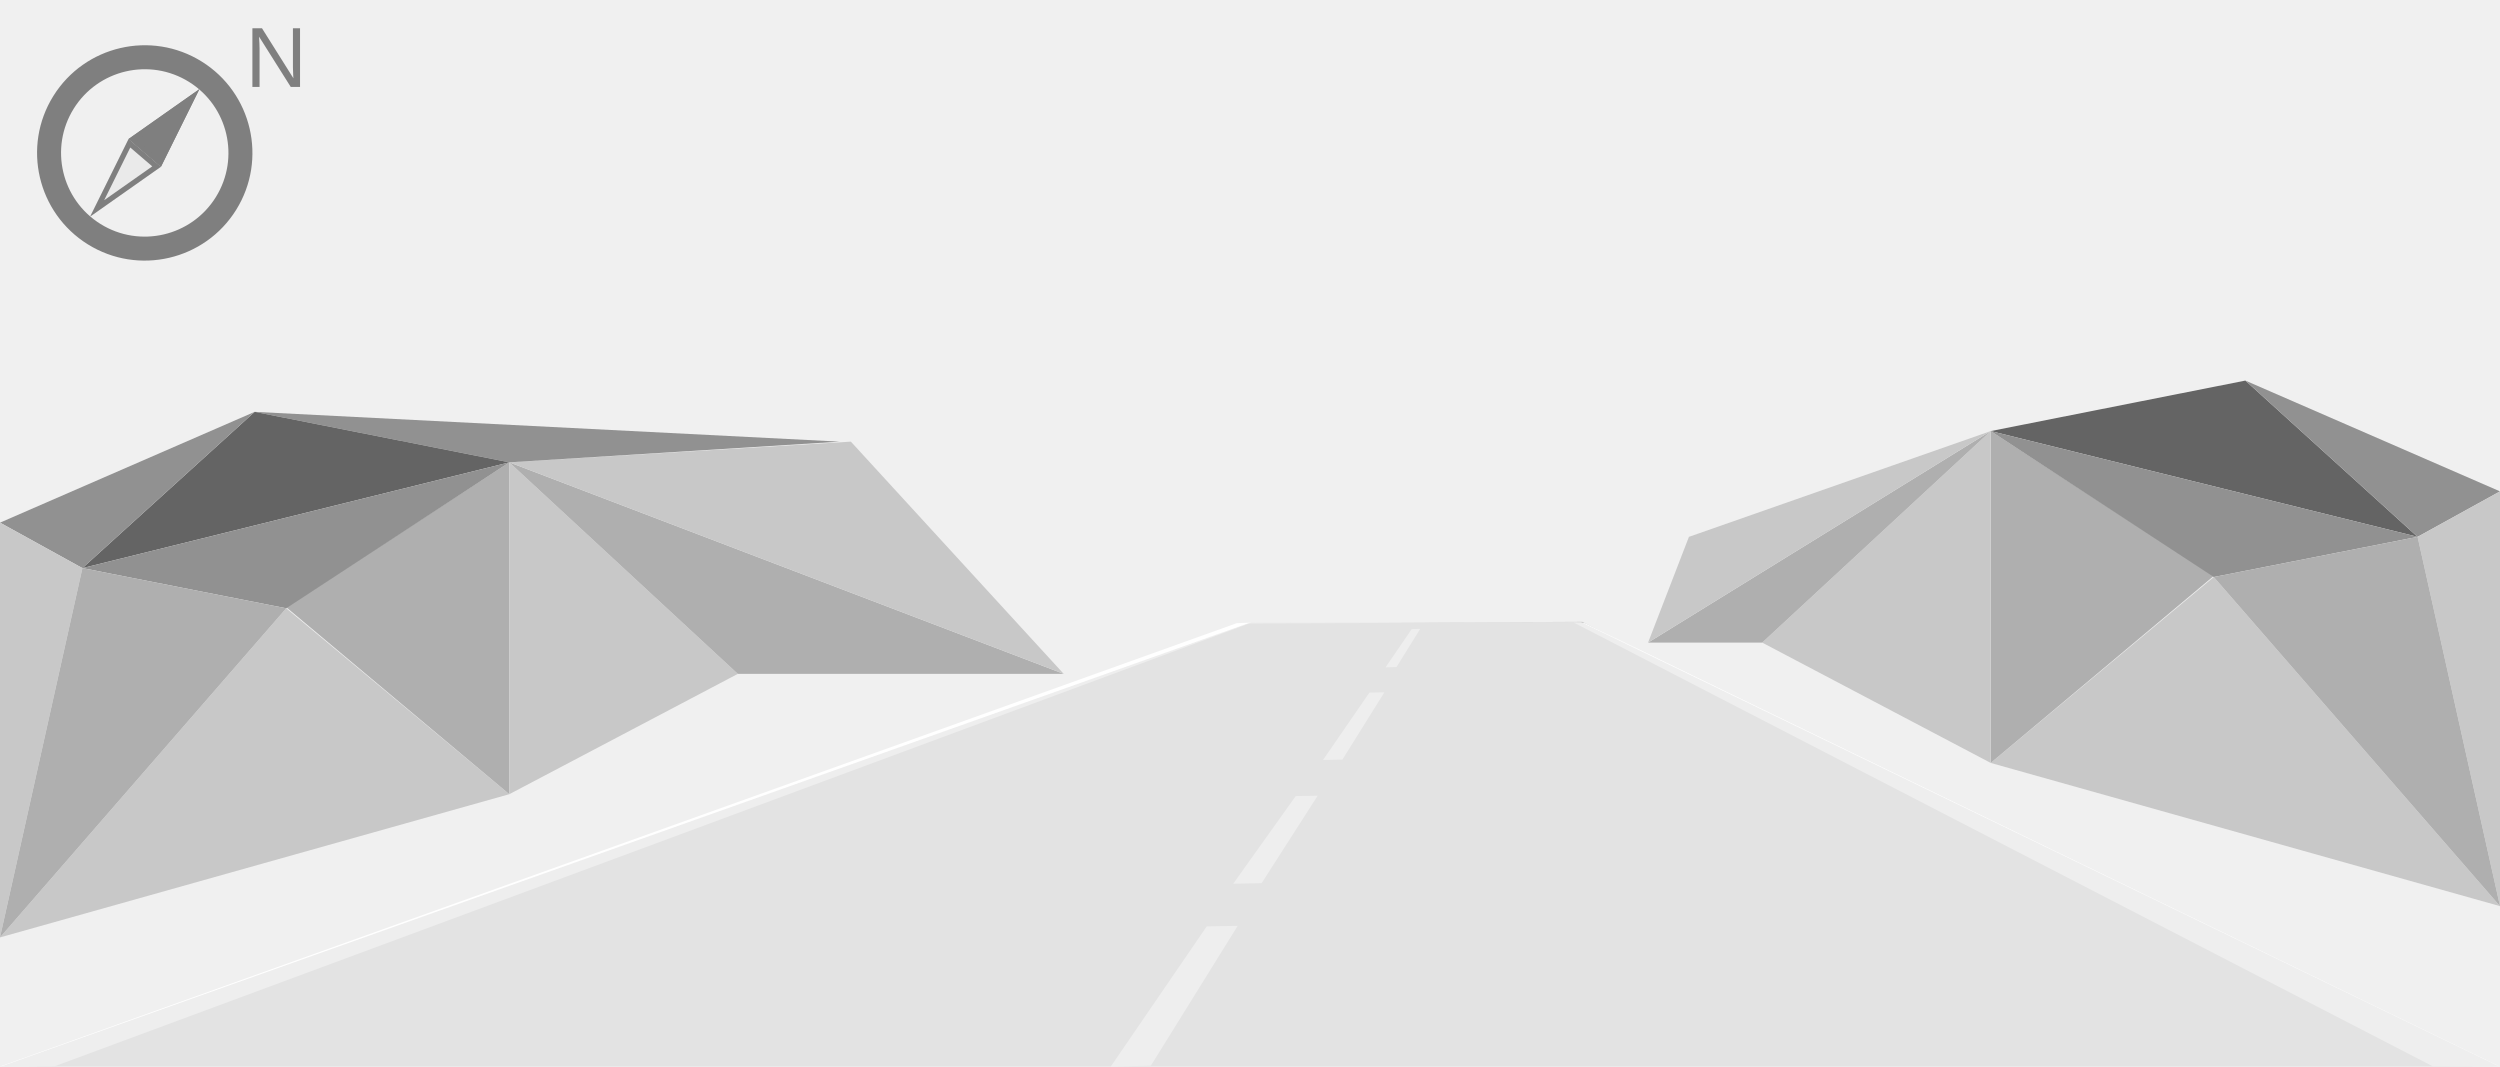
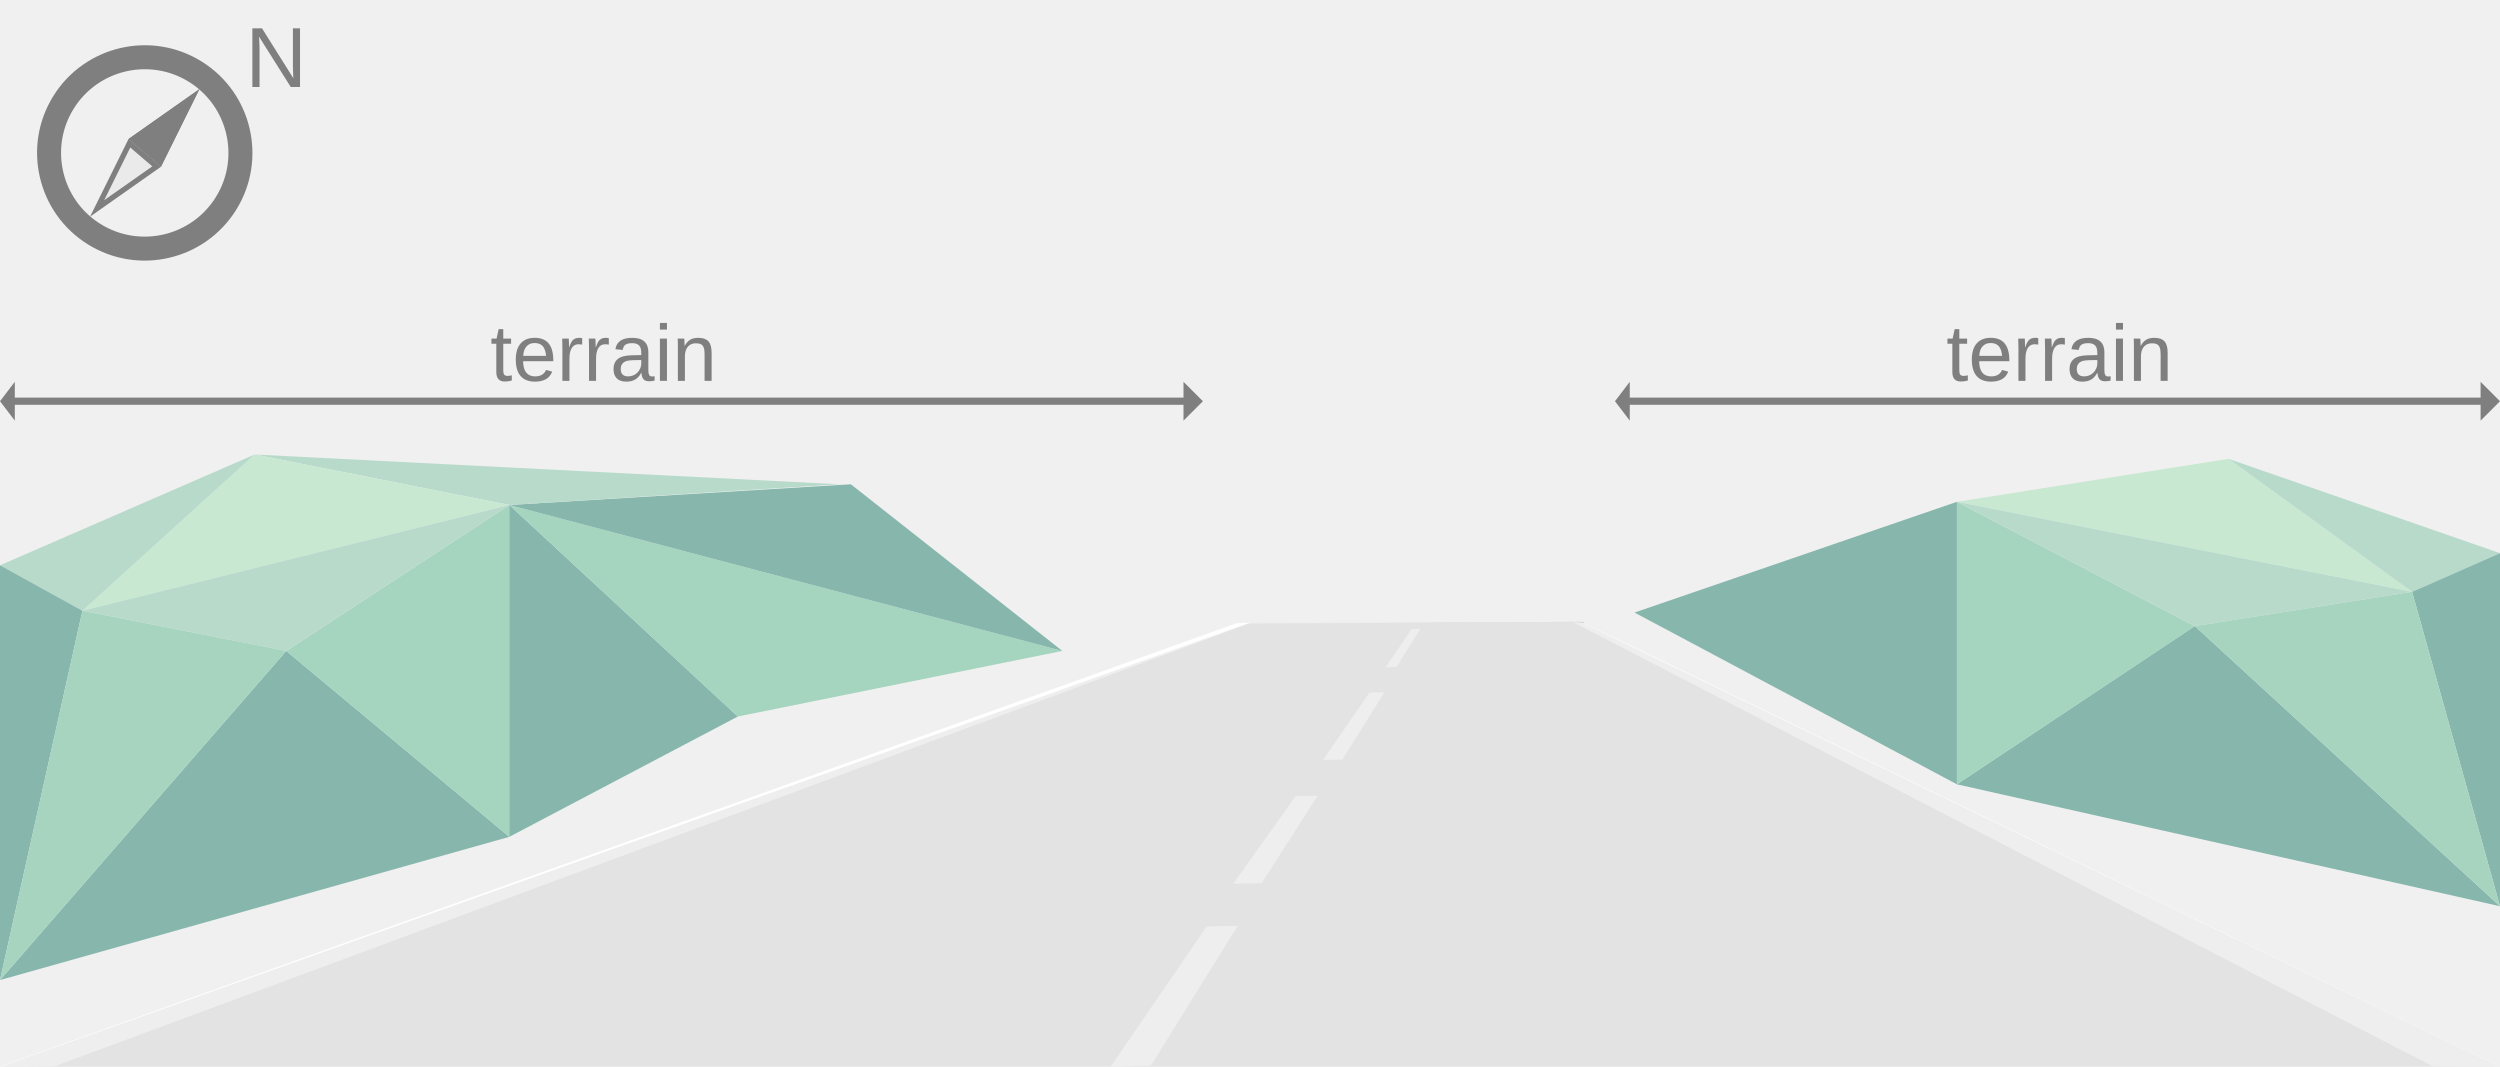
<svg xmlns="http://www.w3.org/2000/svg" width="100%" height="100%" viewBox="0 0 469 200" version="1.1" xml:space="preserve" style="fill-rule:evenodd;clip-rule:evenodd;stroke-linejoin:round;stroke-miterlimit:2;">
  <g transform="matrix(1,0,0,0.816327,-540,-285.714)">
    <g id="Street" transform="matrix(0.652961,0,0,0.799877,540,362.121)">
      <g transform="matrix(0.0299978,0,0,0.0299989,0,2.00018e-12)">
        <path d="M11888,5468L15154,5450L23686,9706L354,9706L11888,5468Z" style="fill:rgb(200,200,200);" />
      </g>
-       <g transform="matrix(1.32566,0,0,0.986752,0,-24.4366)">
+       <g transform="matrix(1.32566,0,0,0.986752,0,-12.1847)">
        <g transform="matrix(0.0299978,0,0,0.0299989,0,2.00018e-12)">
-           <path d="M2067.87,6217.48L3679.57,8021.93L0,9411.97L2067.87,6217.48Z" style="fill:rgb(200,200,200);" />
+           <path d="M2067.87,6217.48L3679.57,8021.93L0,9411.97L2067.87,6217.48Z" style="fill:rgb(134,182,172);" />
        </g>
        <g transform="matrix(0.046087,0,0,0.0524248,0,-211.072)">
-           <path d="M1345.96,7578L2395.01,8616.55L2395.01,6773.42L1345.96,7578Z" style="fill:rgb(175,175,175);" />
+           <path d="M1345.96,7584.21L2395.01,8616.55L2395.01,6773.42L1345.96,7584.21Z" style="fill:rgb(165,212,191);" />
        </g>
        <g transform="matrix(0.046087,0,0,0.0524248,0,-211.072)">
-           <path d="M3469.62,7948.27L2395.01,8616.55L2395.01,6773.42L3469.62,7948.27Z" style="fill:rgb(200,200,200);" />
+           <path d="M3469.62,7948.27L2395.01,8616.55L2395.01,6773.42L3469.62,7948.27Z" style="fill:rgb(134,182,172);" />
        </g>
        <g transform="matrix(0.046087,0,0,0.0524248,0,-211.072)">
-           <path d="M3469.62,7948.27L5002.18,7948.27L2395.01,6773.42L3469.62,7948.27Z" style="fill:rgb(175,175,175);" />
+           <path d="M3469.62,7948.27L4995.49,7583.99L2395.01,6773.42L3469.62,7948.27Z" style="fill:rgb(165,212,191);" />
        </g>
        <g transform="matrix(0.046087,0,0,0.0524248,0,-211.072)">
-           <path d="M4001.26,6658.42L5002.18,7948.27L2395.01,6773.42L4001.26,6658.42Z" style="fill:rgb(200,200,200);" />
+           <path d="M4001.26,6658.42L4995.49,7583.99L2395.01,6773.42L4001.26,6658.42Z" style="fill:rgb(134,182,172);" />
        </g>
        <g transform="matrix(0.046087,0,0,0.0524248,0,-211.072)">
-           <path d="M3948.1,6658.42L1197.51,6492.99L2395.01,6773.42L3948.1,6658.42Z" style="fill:rgb(145,145,145);" />
+           <path d="M3948.1,6658.42L1197.51,6492.99L2395.01,6773.42L3948.1,6658.42Z" style="fill:rgb(184,218,203);" />
        </g>
        <g transform="matrix(0.046087,0,0,0.0524248,0,-211.072)">
-           <path d="M387.598,7360.84L1197.51,6492.99L2395.01,6773.42L387.598,7360.84Z" style="fill:rgb(100,100,100);" />
+           <path d="M387.598,7360.84L1197.51,6492.99L2395.01,6773.42L387.598,7360.84Z" style="fill:rgb(200,232,210);" />
        </g>
        <g transform="matrix(0.046087,0,0,0.0524248,0,-211.072)">
-           <path d="M387.598,7360.84L1197.51,6492.99L0,7108.37L387.598,7360.84Z" style="fill:rgb(145,145,145);" />
+           <path d="M387.598,7360.84L1197.51,6492.99L0,7108.37L387.598,7360.84Z" style="fill:rgb(184,218,203);" />
        </g>
        <g transform="matrix(0.046087,0,0,0.0524248,0,-211.072)">
-           <path d="M387.598,7360.84L0,9411.97L0,7108.37L387.598,7360.84Z" style="fill:rgb(200,200,200);" />
+           <path d="M387.598,7360.84L0,9411.97L0,7108.37L387.598,7360.84Z" style="fill:rgb(134,182,172);" />
        </g>
        <g transform="matrix(0.046087,0,0,0.0524248,0,-211.072)">
-           <path d="M387.598,7360.84L1345.96,7583.99L2395.01,6773.42L387.598,7360.84Z" style="fill:rgb(145,145,145);" />
+           <path d="M387.598,7360.84L1345.96,7583.99L2395.01,6773.42L387.598,7360.84Z" style="fill:rgb(184,218,203);" />
        </g>
        <g transform="matrix(0.046087,0,0,0.0524248,0,-211.072)">
-           <path d="M387.598,7360.84L1345.96,7583.99L0,9411.97L387.598,7360.84Z" style="fill:rgb(175,175,175);" />
+           <path d="M387.598,7360.84L1345.96,7583.99L0,9411.97L387.598,7360.84Z" style="fill:rgb(166,212,191);" />
        </g>
      </g>
-       <g transform="matrix(-1.32566,0,0,0.986752,718.266,-33.4207)">
+       <g transform="matrix(-1.41361,0,0,0.839997,718.266,8.04157)">
        <g transform="matrix(0.0299978,0,0,0.0299989,0,2.00018e-12)">
-           <path d="M2067.87,6217.48L3679.57,8021.93L0,9411.97L2067.87,6217.48Z" style="fill:rgb(200,200,200);" />
+           <path d="M2067.87,6217.48L3679.57,8021.93L0,9411.97L2067.87,6217.48Z" style="fill:rgb(134,182,172);" />
        </g>
        <g transform="matrix(0.046087,0,0,0.0524248,0,-211.072)">
-           <path d="M1345.96,7578L2395.01,8616.55L2395.01,6773.42L1345.96,7578Z" style="fill:rgb(175,175,175);" />
+           <path d="M1345.96,7584.21L2395.01,8616.55L2395.01,6773.42L1345.96,7584.21Z" style="fill:rgb(165,212,191);" />
        </g>
        <g transform="matrix(0.046087,0,0,0.0524248,0,-211.072)">
-           <path d="M3469.62,7948.27L2395.01,8616.55L2395.01,6773.42L3469.62,7948.27Z" style="fill:rgb(200,200,200);" />
+           <path d="M3816.78,7495.9L2395.01,8616.55L2395.01,6773.42L3816.78,7495.9Z" style="fill:rgb(134,182,172);" />
        </g>
        <g transform="matrix(0.046087,0,0,0.0524248,0,-211.072)">
-           <path d="M3469.62,7948.27L4006.26,7948.27L2395.01,6773.42L3469.62,7948.27Z" style="fill:rgb(175,175,175);" />
+           <path d="M387.598,7360.84L1197.51,6492.99L2395.01,6773.42L387.598,7360.84Z" style="fill:rgb(200,232,210);" />
        </g>
        <g transform="matrix(0.046087,0,0,0.0524248,0,-211.072)">
-           <path d="M3814.11,7360.84L4006.26,7948.27L2395.01,6773.42L3814.11,7360.84Z" style="fill:rgb(200,200,200);" />
+           <path d="M387.598,7360.84L1197.51,6492.99L0,7108.37L387.598,7360.84Z" style="fill:rgb(184,218,203);" />
        </g>
        <g transform="matrix(0.046087,0,0,0.0524248,0,-211.072)">
-           <path d="M2395.01,6773.42L1197.51,6492.99L2395.01,6773.42Z" style="fill:rgb(145,145,145);" />
+           <path d="M387.598,7360.84L0,9411.97L0,7108.37L387.598,7360.84Z" style="fill:rgb(134,182,172);" />
        </g>
        <g transform="matrix(0.046087,0,0,0.0524248,0,-211.072)">
-           <path d="M387.598,7360.84L1197.51,6492.99L2395.01,6773.42L387.598,7360.84Z" style="fill:rgb(100,100,100);" />
+           <path d="M387.598,7360.84L1345.96,7583.99L2395.01,6773.42L387.598,7360.84Z" style="fill:rgb(184,218,203);" />
        </g>
        <g transform="matrix(0.046087,0,0,0.0524248,0,-211.072)">
-           <path d="M387.598,7360.84L1197.51,6492.99L0,7108.37L387.598,7360.84Z" style="fill:rgb(145,145,145);" />
-         </g>
-         <g transform="matrix(0.046087,0,0,0.0524248,0,-211.072)">
-           <path d="M387.598,7360.84L0,9411.97L0,7108.37L387.598,7360.84Z" style="fill:rgb(200,200,200);" />
-         </g>
-         <g transform="matrix(0.046087,0,0,0.0524248,0,-211.072)">
-           <path d="M387.598,7360.84L1345.96,7583.99L2395.01,6773.42L387.598,7360.84Z" style="fill:rgb(145,145,145);" />
-         </g>
-         <g transform="matrix(0.046087,0,0,0.0524248,0,-211.072)">
-           <path d="M387.598,7360.84L1345.96,7583.99L0,9411.97L387.598,7360.84Z" style="fill:rgb(175,175,175);" />
+           <path d="M387.598,7360.84L1345.96,7583.99L0,9411.97L387.598,7360.84Z" style="fill:rgb(166,212,191);" />
        </g>
      </g>
      <g transform="matrix(0.0149989,0,0,0.0149995,0,0)">
        <path d="M23691,10926L23972,10916L1053,19411L-4,19420L23691,10926Z" style="fill:white;" />
      </g>
      <g transform="matrix(0.0299978,0,0,0.0299989,0,0)">
        <path d="M15178,5463L15074,5458L23298,9706L23942,9710L15178,5463Z" style="fill:white;" />
      </g>
      <g transform="matrix(0.0149989,0,0,0.0149995,0,0)">
        <path d="M23115,16734L23708,16724L22045,19402L21276,19420L23115,16734Z" style="fill:white;" />
      </g>
      <g transform="matrix(0.0149989,0,0,0.0149995,2.55516,-2.65737)">
        <path d="M26061,12433L26348,12428L25544,13716L25172,13724L26061,12433Z" style="fill:white;" />
      </g>
      <g transform="matrix(0.0219371,0,0,0.019512,-197.893,-29.0358)">
        <path d="M25991.2,12433L26278.2,12428L25544,13716L25172,13724L25991.2,12433Z" style="fill:white;" />
      </g>
      <g transform="matrix(0.0149989,0,0,0.0149995,0,0)">
        <path d="M27042,11039L27204,11036L26750,11767L26540,11772L27042,11039Z" style="fill:white;" />
      </g>
    </g>
    <g id="cardinal-direction" transform="matrix(0.168986,0.137772,-0.119697,0.220314,-6888.03,11305.9)">
      <g transform="matrix(0.999531,-0.0287655,0.0325823,0.999531,1745.17,154.476)">
        <g transform="matrix(-0.151565,0.928749,-1.05198,-0.151565,-49064.2,-67373.5)">
          <g transform="matrix(3.60822e-16,3.04013,-4.0676,7.77156e-16,6450.07,-53820.8)">
            <path d="M114.666,32.2L120.759,51.271L108.572,51.271L114.666,32.2Z" style="fill:rgb(234,234,234);" />
            <path d="M114.666,32.2L120.759,51.271L108.572,51.271L114.666,32.2ZM114.666,37.117L110.53,50.06L118.801,50.06L114.666,37.117Z" style="fill:rgb(127,127,127);" />
          </g>
          <g transform="matrix(2.77556e-17,-3.04013,4.0676,-2.91434e-16,6032.97,-53123.6)">
            <path d="M114.666,32.2L120.759,51.271L108.572,51.271L114.666,32.2Z" style="fill:rgb(127,127,127);" />
            <path d="M114.666,32.2L120.759,51.271L108.572,51.271L114.666,32.2ZM114.666,37.117L110.53,50.06L118.801,50.06L114.666,37.117Z" style="fill:rgb(127,127,127);" />
          </g>
        </g>
        <g transform="matrix(5.2769,0,0,6.6878,3443.51,-55126.3)">
          <path d="M530.238,233.354C540.647,233.354 549.098,239.62 549.098,247.337C549.098,255.054 540.647,261.319 530.238,261.319C519.829,261.319 511.378,255.054 511.378,247.337C511.378,239.62 519.829,233.354 530.238,233.354ZM530.238,236.469C522.147,236.469 515.579,241.339 515.579,247.337C515.579,253.335 522.147,258.205 530.238,258.205C538.329,258.205 544.897,253.335 544.897,247.337C544.897,241.339 538.329,236.469 530.238,236.469Z" style="fill:rgb(127,127,127);" />
        </g>
      </g>
-       <g transform="matrix(-2.79922,1.75048,-1.86299,-2.63015,6317.06,-53649.4)">
-         <g transform="matrix(23.4414,0,0,23.4414,22.1103,0)">
-                 </g>
-         <text x="5.182px" y="0px" style="font-family:'ArialMT', 'Arial';font-size:23.441px;fill:rgb(127,127,127);">N</text>
+       <g transform="matrix(-2.79922,1.75048,-1.86299,-2.63015,6302.55,-53640.3)">
+         <text x="0px" y="0px" style="font-family:'ArialMT', 'Arial';font-size:23.441px;fill:rgb(127,127,127);">N</text>
      </g>
    </g>
    <g transform="matrix(1.96053,0,0,1.70483,364.934,325.232)">
      <path d="M240.573,98.374L328.515,158.334L89.295,158.334L208.905,98.46L240.573,98.374Z" style="fill:rgb(234,234,234);fill-opacity:0.8;" />
    </g>
+     <g transform="matrix(0.782017,1.73472e-16,1.56125e-16,0.957967,631.958,437.527)">
+       <g id="label">
+         <text x="0px" y="0px" style="font-family:'ArialMT', 'Arial';font-size:19.181px;fill:rgb(127,127,127);">terrain</text>
+       </g>
+     </g>
+     <g id="arrow" transform="matrix(3.69758,0,0,0.913099,-64.5017,361.4)">
+       <path d="M164.237,89.399L164.237,93.382L163.486,88.495L164.237,83.608L164.237,87.591L223.531,87.591L223.531,83.608L224.516,88.495L223.531,93.382L223.531,89.399L164.237,89.399Z" style="fill:rgb(127,127,127);" />
+     </g>
+     <g transform="matrix(0.782017,1.73472e-16,1.56125e-16,0.957967,905.11,437.527)">
+       <g id="label1">
+         <text x="0px" y="0px" style="font-family:'ArialMT', 'Arial';font-size:19.181px;fill:rgb(127,127,127);">terrain</text>
+       </g>
+     </g>
+     <g id="arrow1" transform="matrix(2.72048,0,0,0.913099,398.209,361.4)">
+       <path d="M164.506,89.399L164.506,93.382L163.486,88.495L164.506,83.608L164.506,87.591L223.177,87.591L223.177,83.608L224.516,88.495L223.177,93.382L223.177,89.399L164.506,89.399Z" style="fill:rgb(127,127,127);" />
+     </g>
  </g>
</svg>
